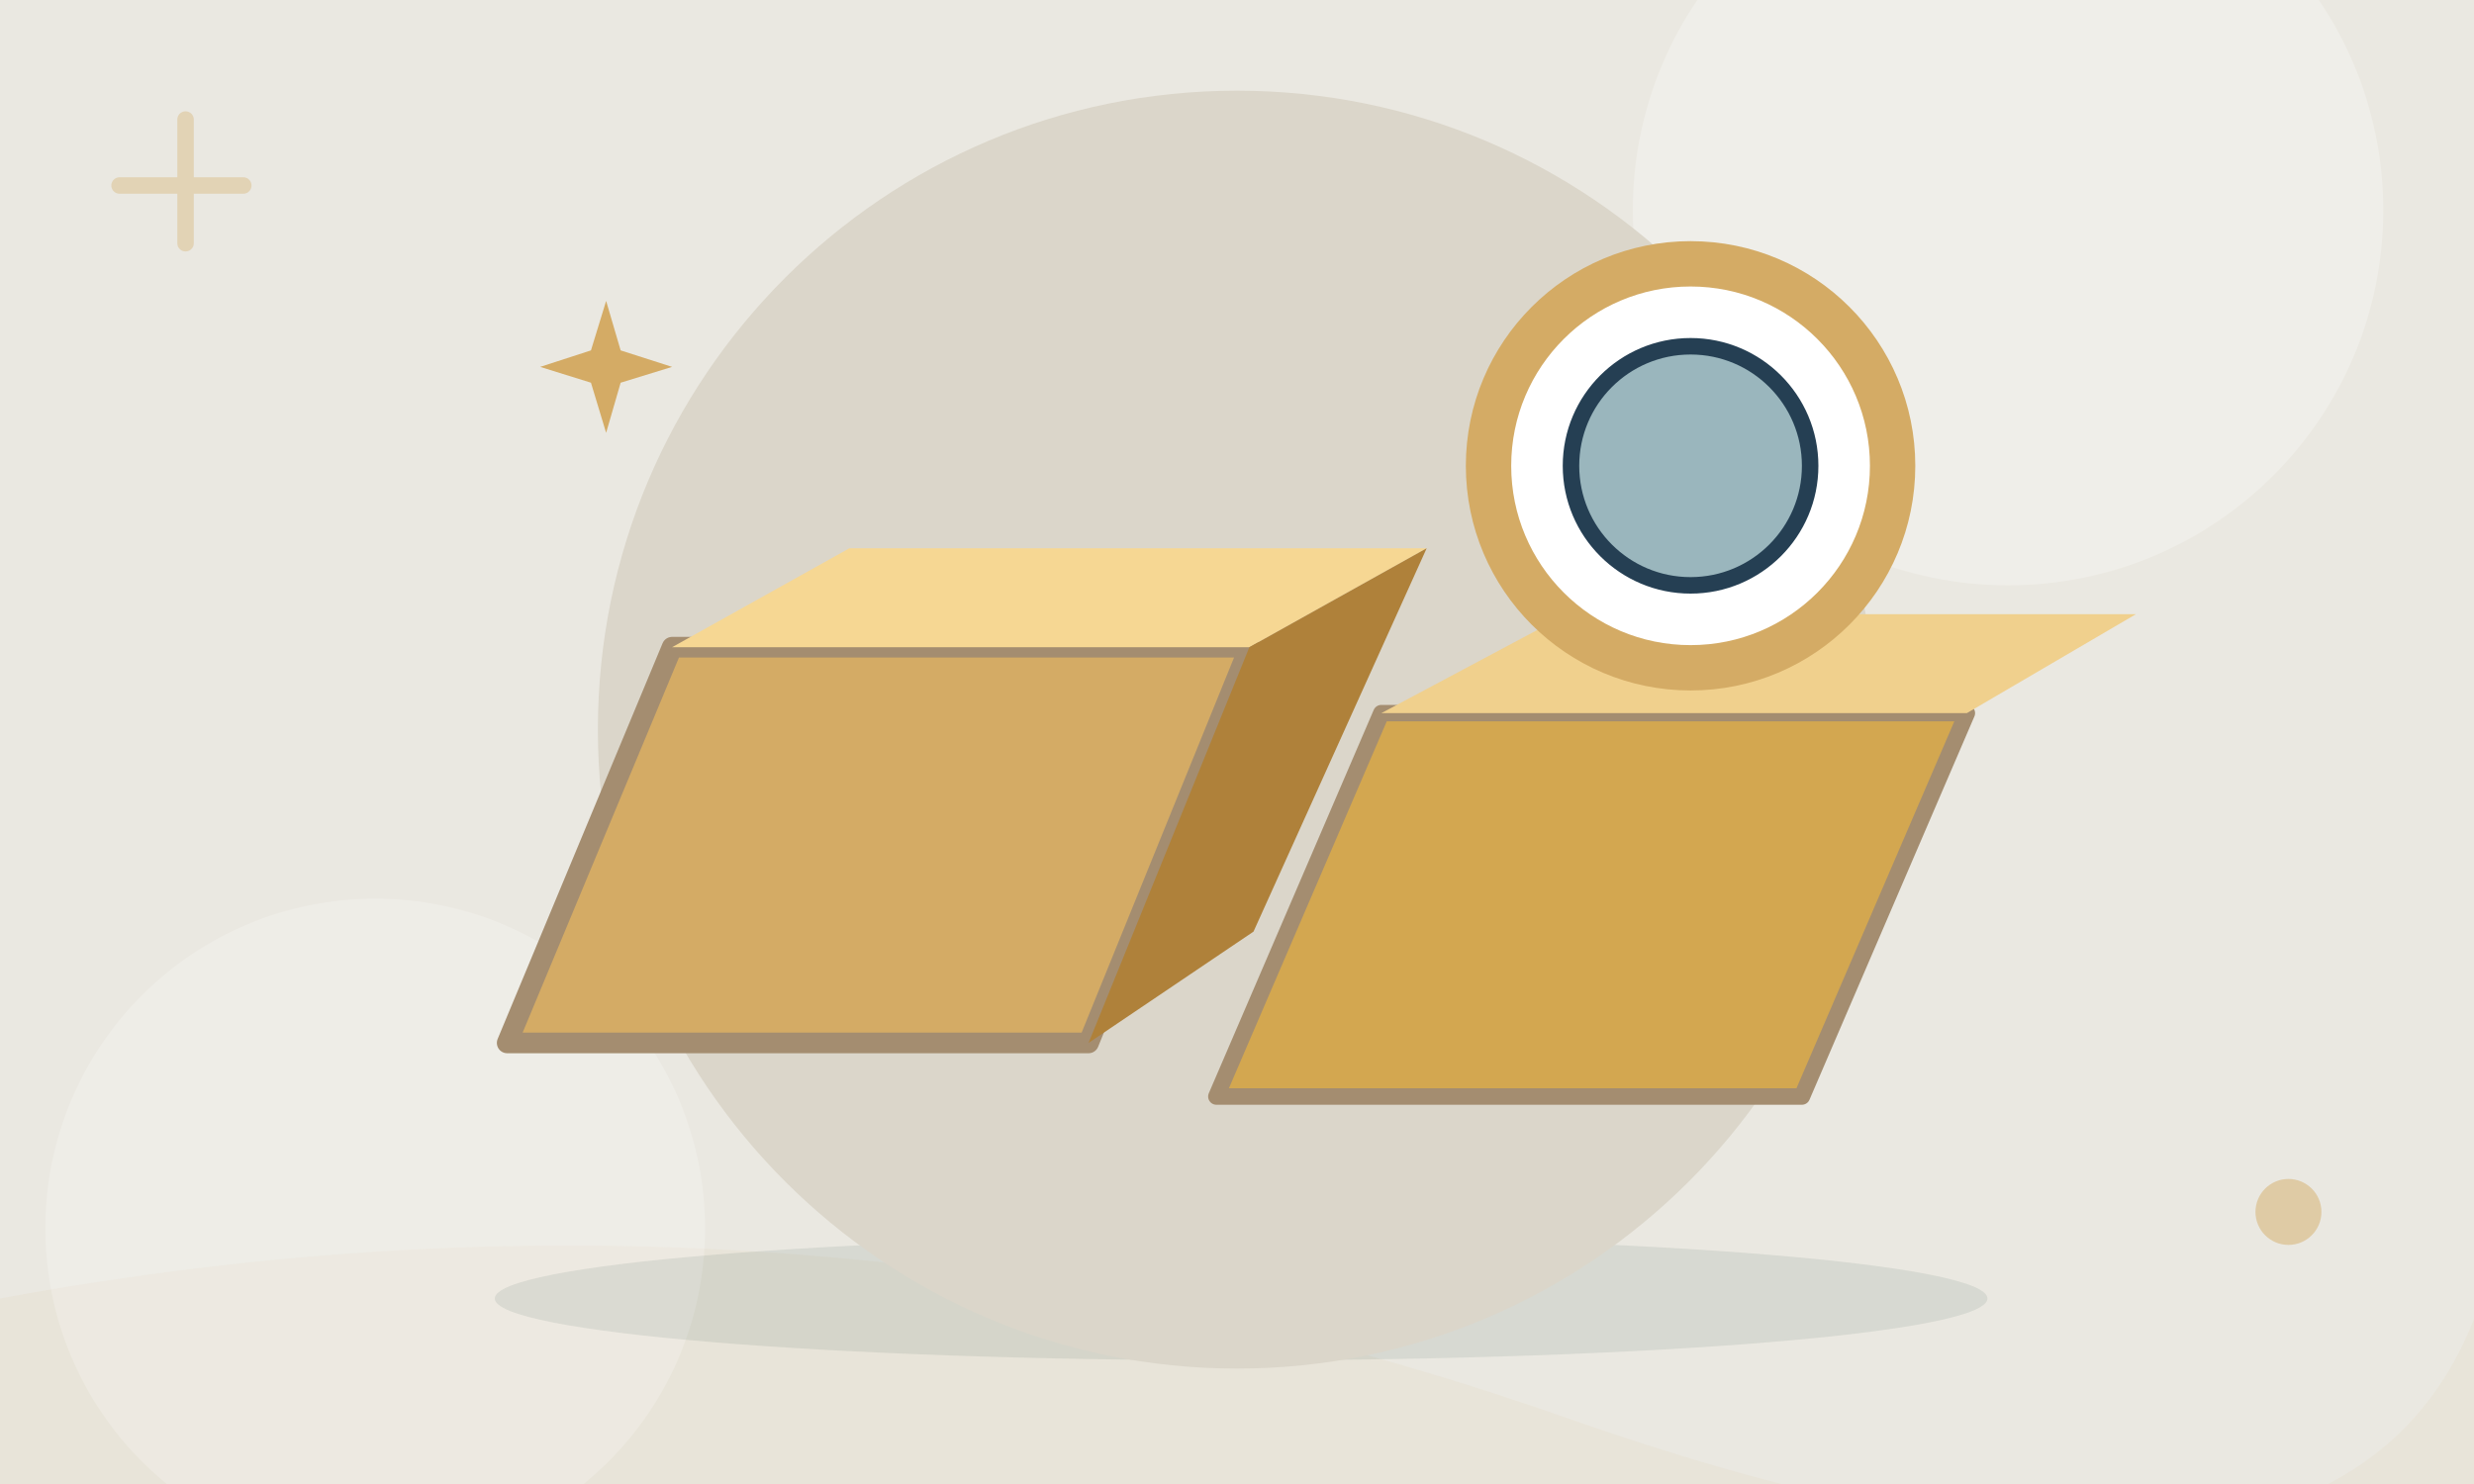
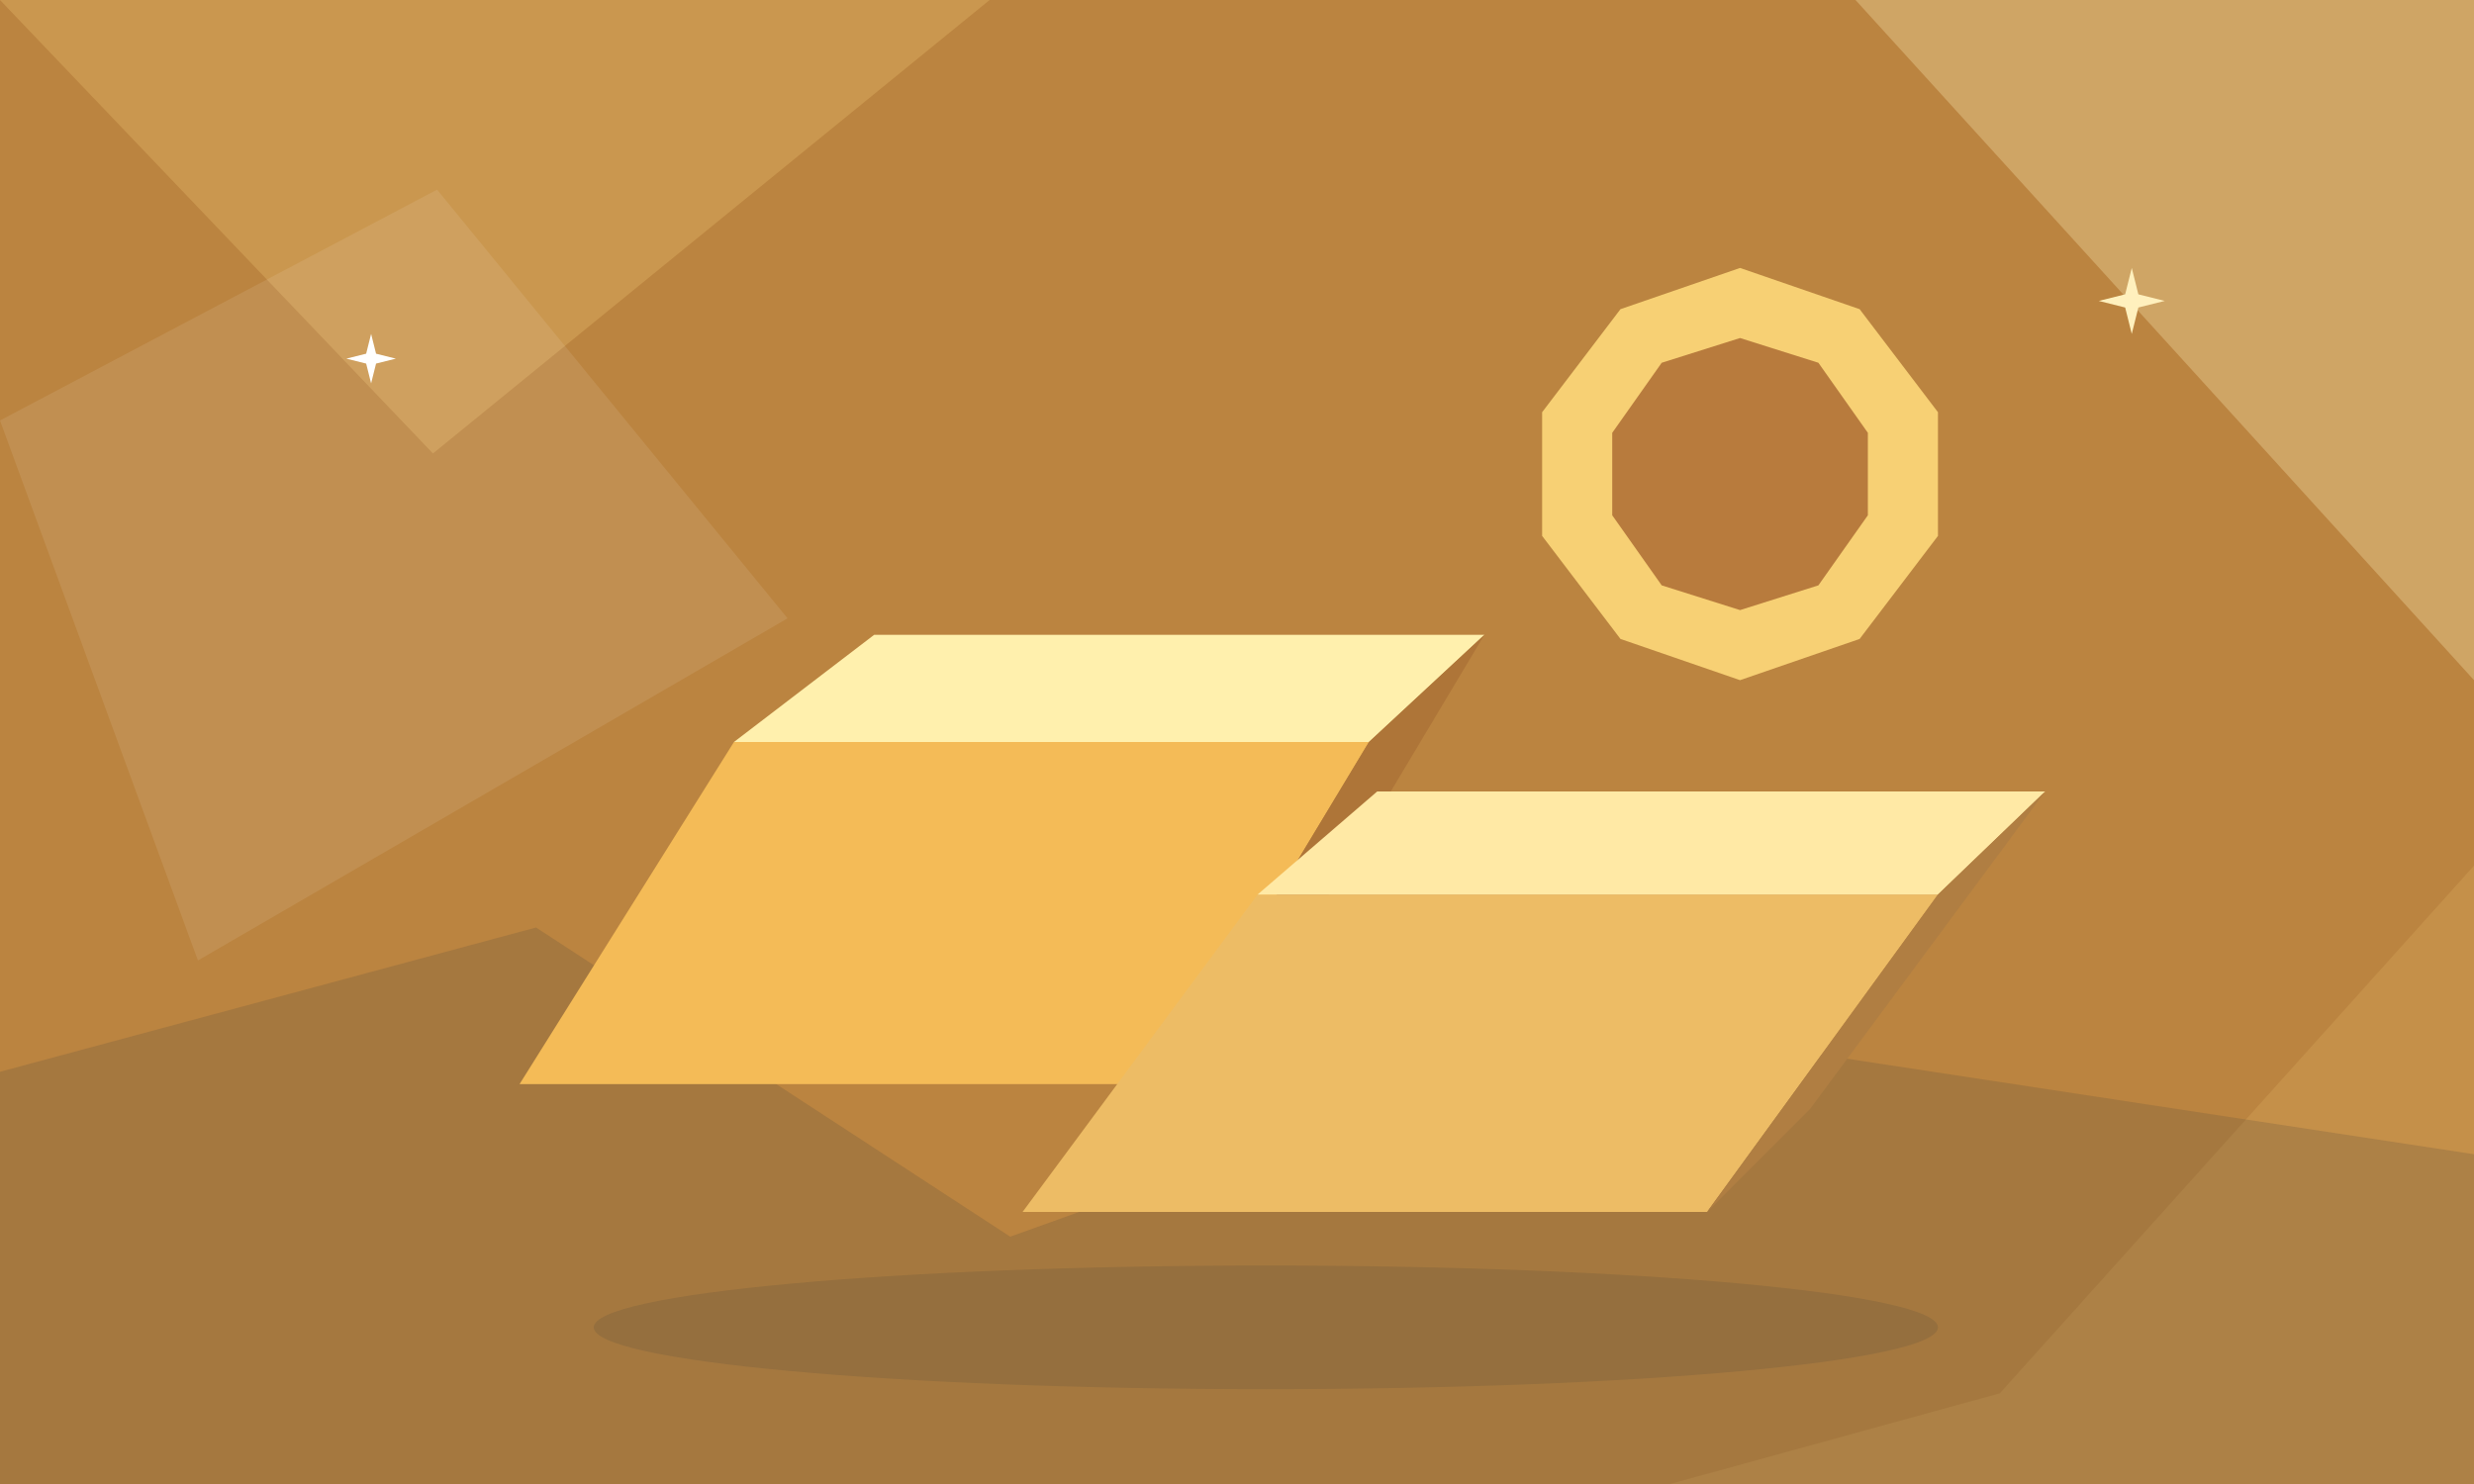
- <svg xmlns="http://www.w3.org/2000/svg" viewBox="0 0 600 360" width="600" height="360" role="img" aria-labelledby="title desc">
-   <rect width="600" height="360" fill="#EAE8E1" />
-   <path d="M0 315Q195 279 380 344T600 320V360H0Z" fill="#D4AB65" opacity=".07" />
-   <circle cx="487" cy="51" r="91" fill="#fff" opacity=".25" />
-   <circle cx="91" cy="298" r="80" fill="#fff" opacity=".20" />
-   <ellipse cx="301" cy="315" rx="181" ry="15" fill="#183E32" opacity=".09" />
-   <g>
-     <circle cx="300" cy="177" r="155" fill="#DBD6CA" />
-     <path d="M123 253l40-96h140l-39 96Z" fill="#D4AB65" stroke="#A48D70" stroke-width="5" stroke-linejoin="round" stroke-linecap="round" />
-     <path d="M163 157l43-24h140l-43 24Z" fill="#F6D793" />
-     <path d="M303 157l-39 96 40-27 42-93Z" fill="#AF813A" />
-     <path d="M295 266l40-93h142l-40 93Z" fill="#D3A750" stroke="#A48D70" stroke-width="4" stroke-linejoin="round" stroke-linecap="round" />
-     <path d="M335 173l45-24h138l-41 24Z" fill="#F0D08D" />
-     <circle cx="410" cy="113" r="49" fill="#FFFFFF" stroke="#D4AB65" stroke-width="11" />
-     <circle cx="410" cy="113" r="29" fill="#9AB6BD" stroke="#253F53" stroke-width="4" />
-     <path d="M147 73 l3.52 12 12.48 4 -12.48 3.84 -3.52 12.16 -3.68 -12.16 -12.32 -3.84 12.32 -4Z" fill="#D4AB65" />
+ <svg xmlns="http://www.w3.org/2000/svg" width="600" height="360" viewBox="0 0 600 360" role="img" aria-labelledby="title desc">
+   <rect width="600" height="360" fill="#BB8440" />
+   <polygon points="0,0 240,0 105,110" fill="#F9D17B" opacity=".25" />
+   <polygon points="600,0 450,0 600,165" fill="#FFF0BD" opacity=".3" />
+   <polygon points="0,102 106,46 191,150 48,233" fill="#fff" opacity=".09" />
+   <polygon points="485,338 600,210 600,360 405,360" fill="#F9D17B" opacity=".16" />
+   <polygon points="NaN,NaN NaN,NaN NaN,NaN NaN,NaN NaN,NaN NaN,NaN NaN,NaN NaN,NaN NaN,NaN NaN,NaN NaN,NaN" fill="#F9D17B" />
+   <g opacity=".17">
+     <polygon points="NaN,NaN NaN,NaN NaN,NaN NaN,NaN NaN,NaN NaN,NaN NaN,NaN NaN,NaN NaN,NaN NaN,NaN NaN,NaN" fill="#65533A" />
  </g>
-   <path d="M29 45h30M45 29v30" fill="none" stroke="#D4AB65" opacity=".35" stroke-width="4" stroke-linecap="round" />
-   <circle cx="555" cy="294" r="8" fill="#D4AB65" opacity=".48" />
+   <polygon points="0,260 130,225 245,300 390,248 600,280 600,360 0,360" fill="#65533A" opacity=".25" />
+   <ellipse cx="307" cy="322" rx="163" ry="15" fill="#65533A" opacity=".25" />
+   <polygon points="126,263 178,180 332,180 282,263" fill="#F4BB57" />
+   <polygon points="178,180 212,154 360,154 332,180" fill="#FFF0AD" />
+   <polygon points="332,180 360,154 311,236 282,263" fill="#AE7538" />
+   <polygon points="248,294 305,217 470,217 414,294" fill="#EDBC65" />
+   <polygon points="305,217 334,192 496,192 470,217" fill="#FFE9A5" />
+   <polygon points="470,217 496,192 439,269 414,294" fill="#B07E42" />
+   <polygon points="422,65 451,75 470,100 470,130 451,155 422,165 393,155 374,130 374,100 393,75" fill="#F7D074" />
+   <polygon points="422,82 441,88 453,105 453,125 441,142 422,148 403,142 391,125 391,105 403,88" fill="#B87B3D" />
+   <polygon points="517,65 518.6,71.4 525,73 518.6,74.6 517,81 515.4,74.6 509,73 515.4,71.4" fill="#FFF0BD" />
+   <polygon points="90,81 91.2,85.8 96,87 91.2,88.2 90,93 88.8,88.2 84,87 88.8,85.8" fill="#fff" />
</svg>
